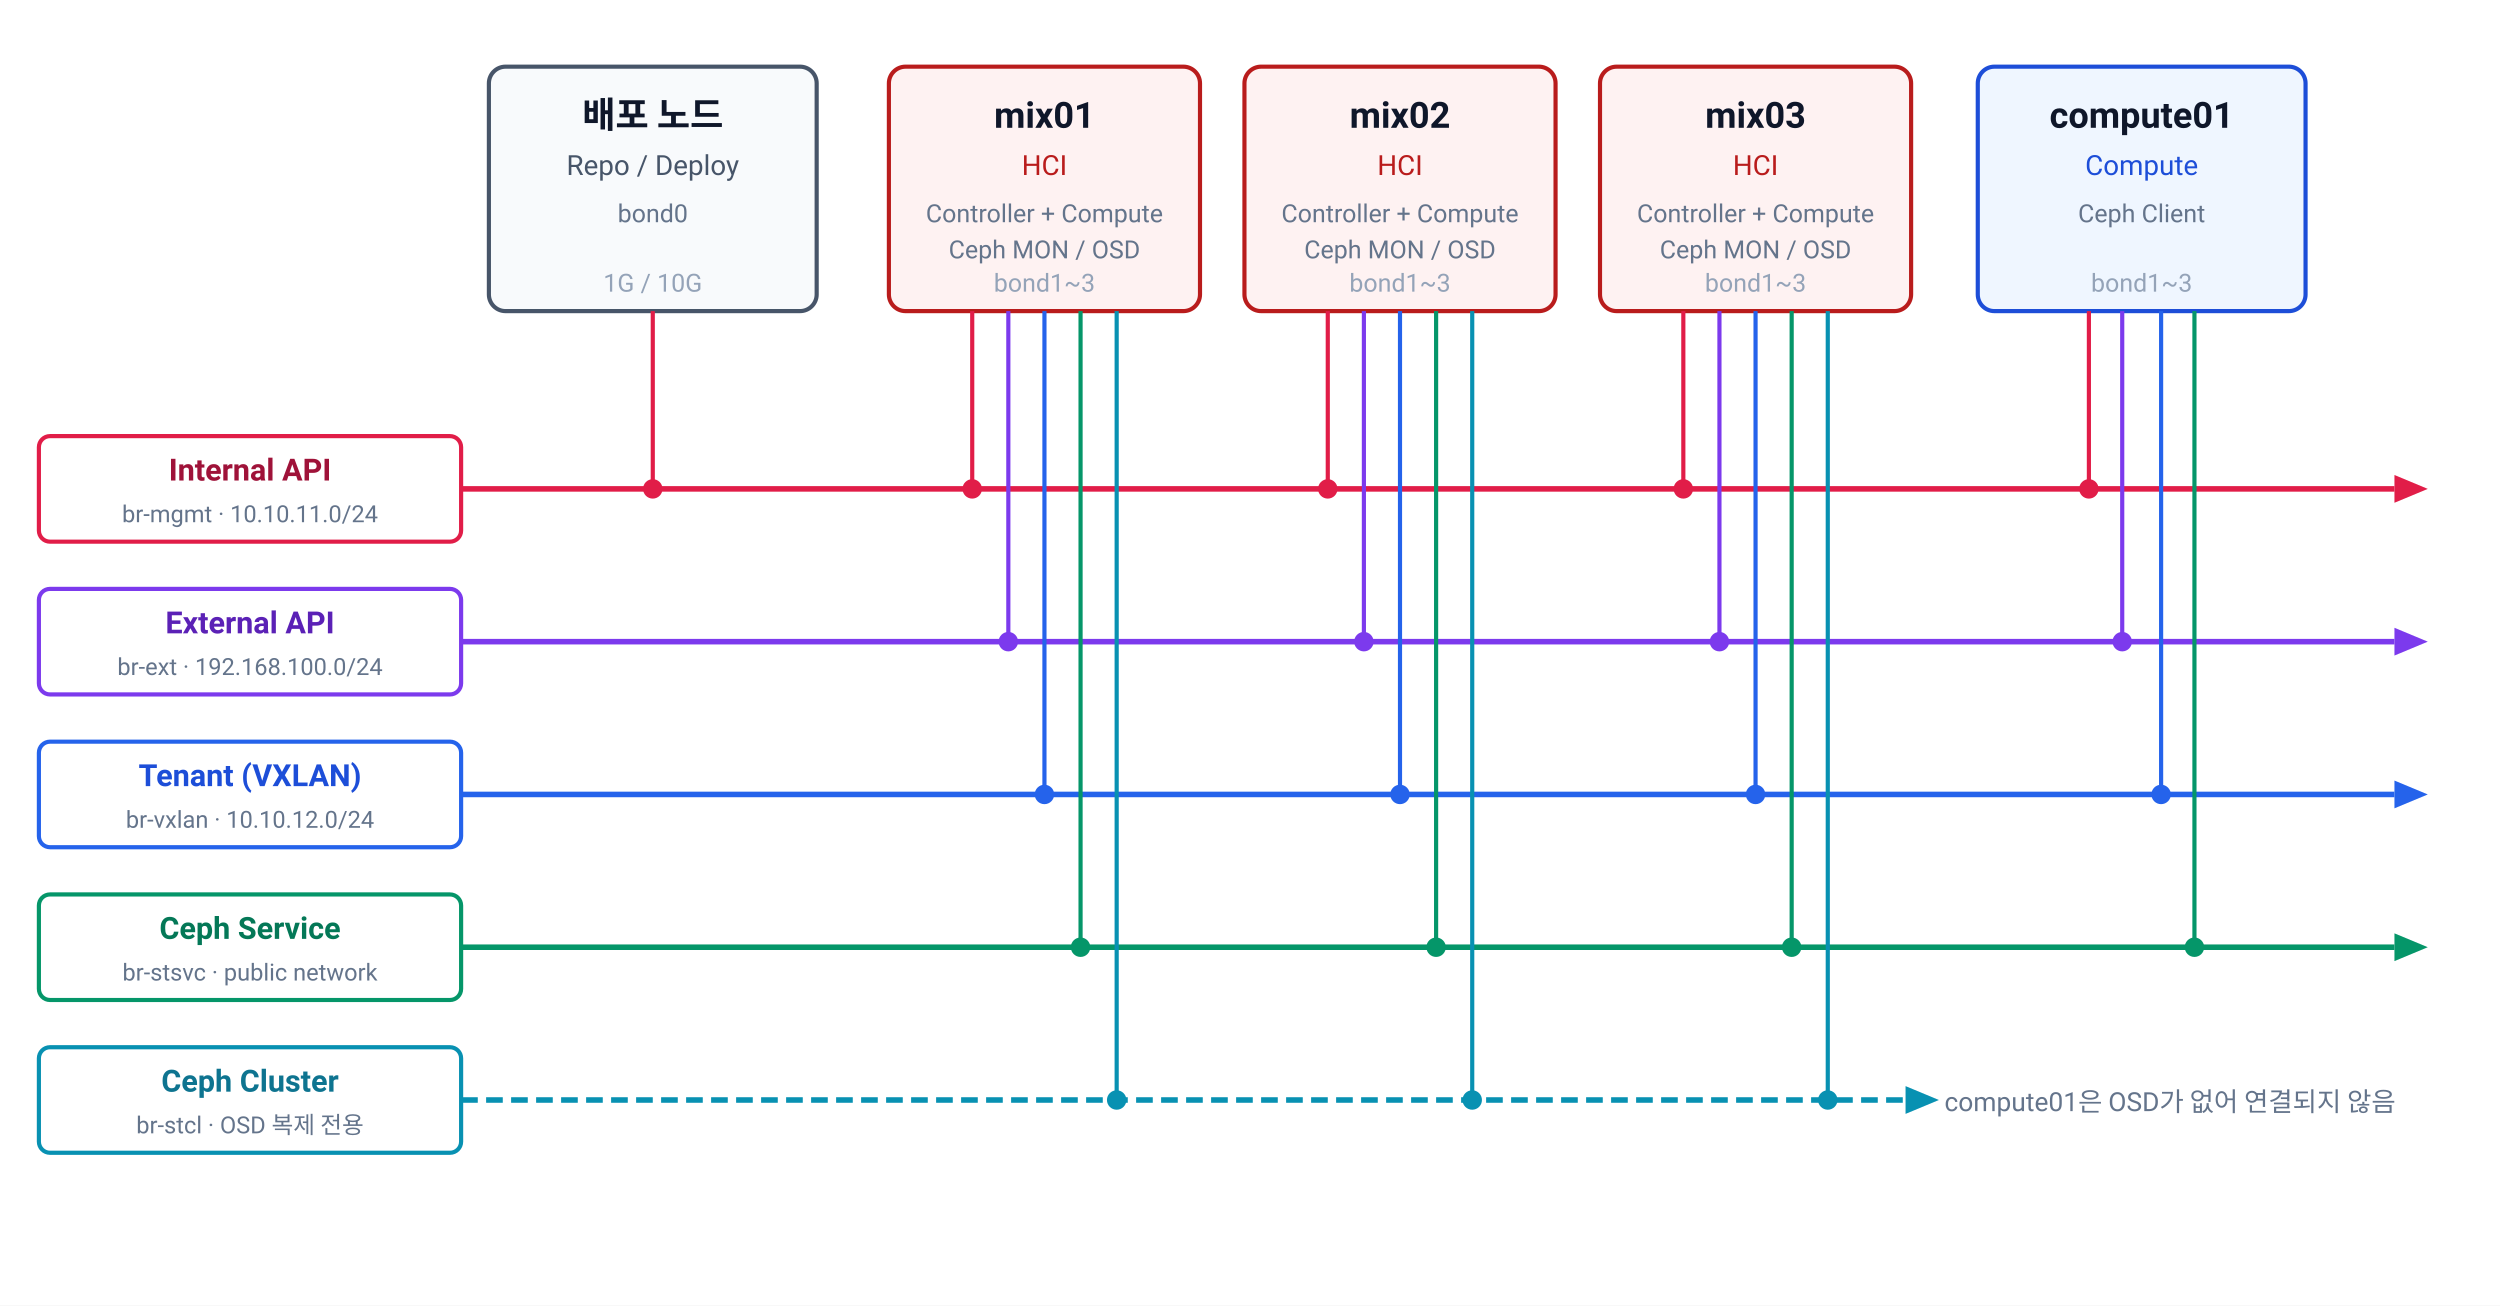
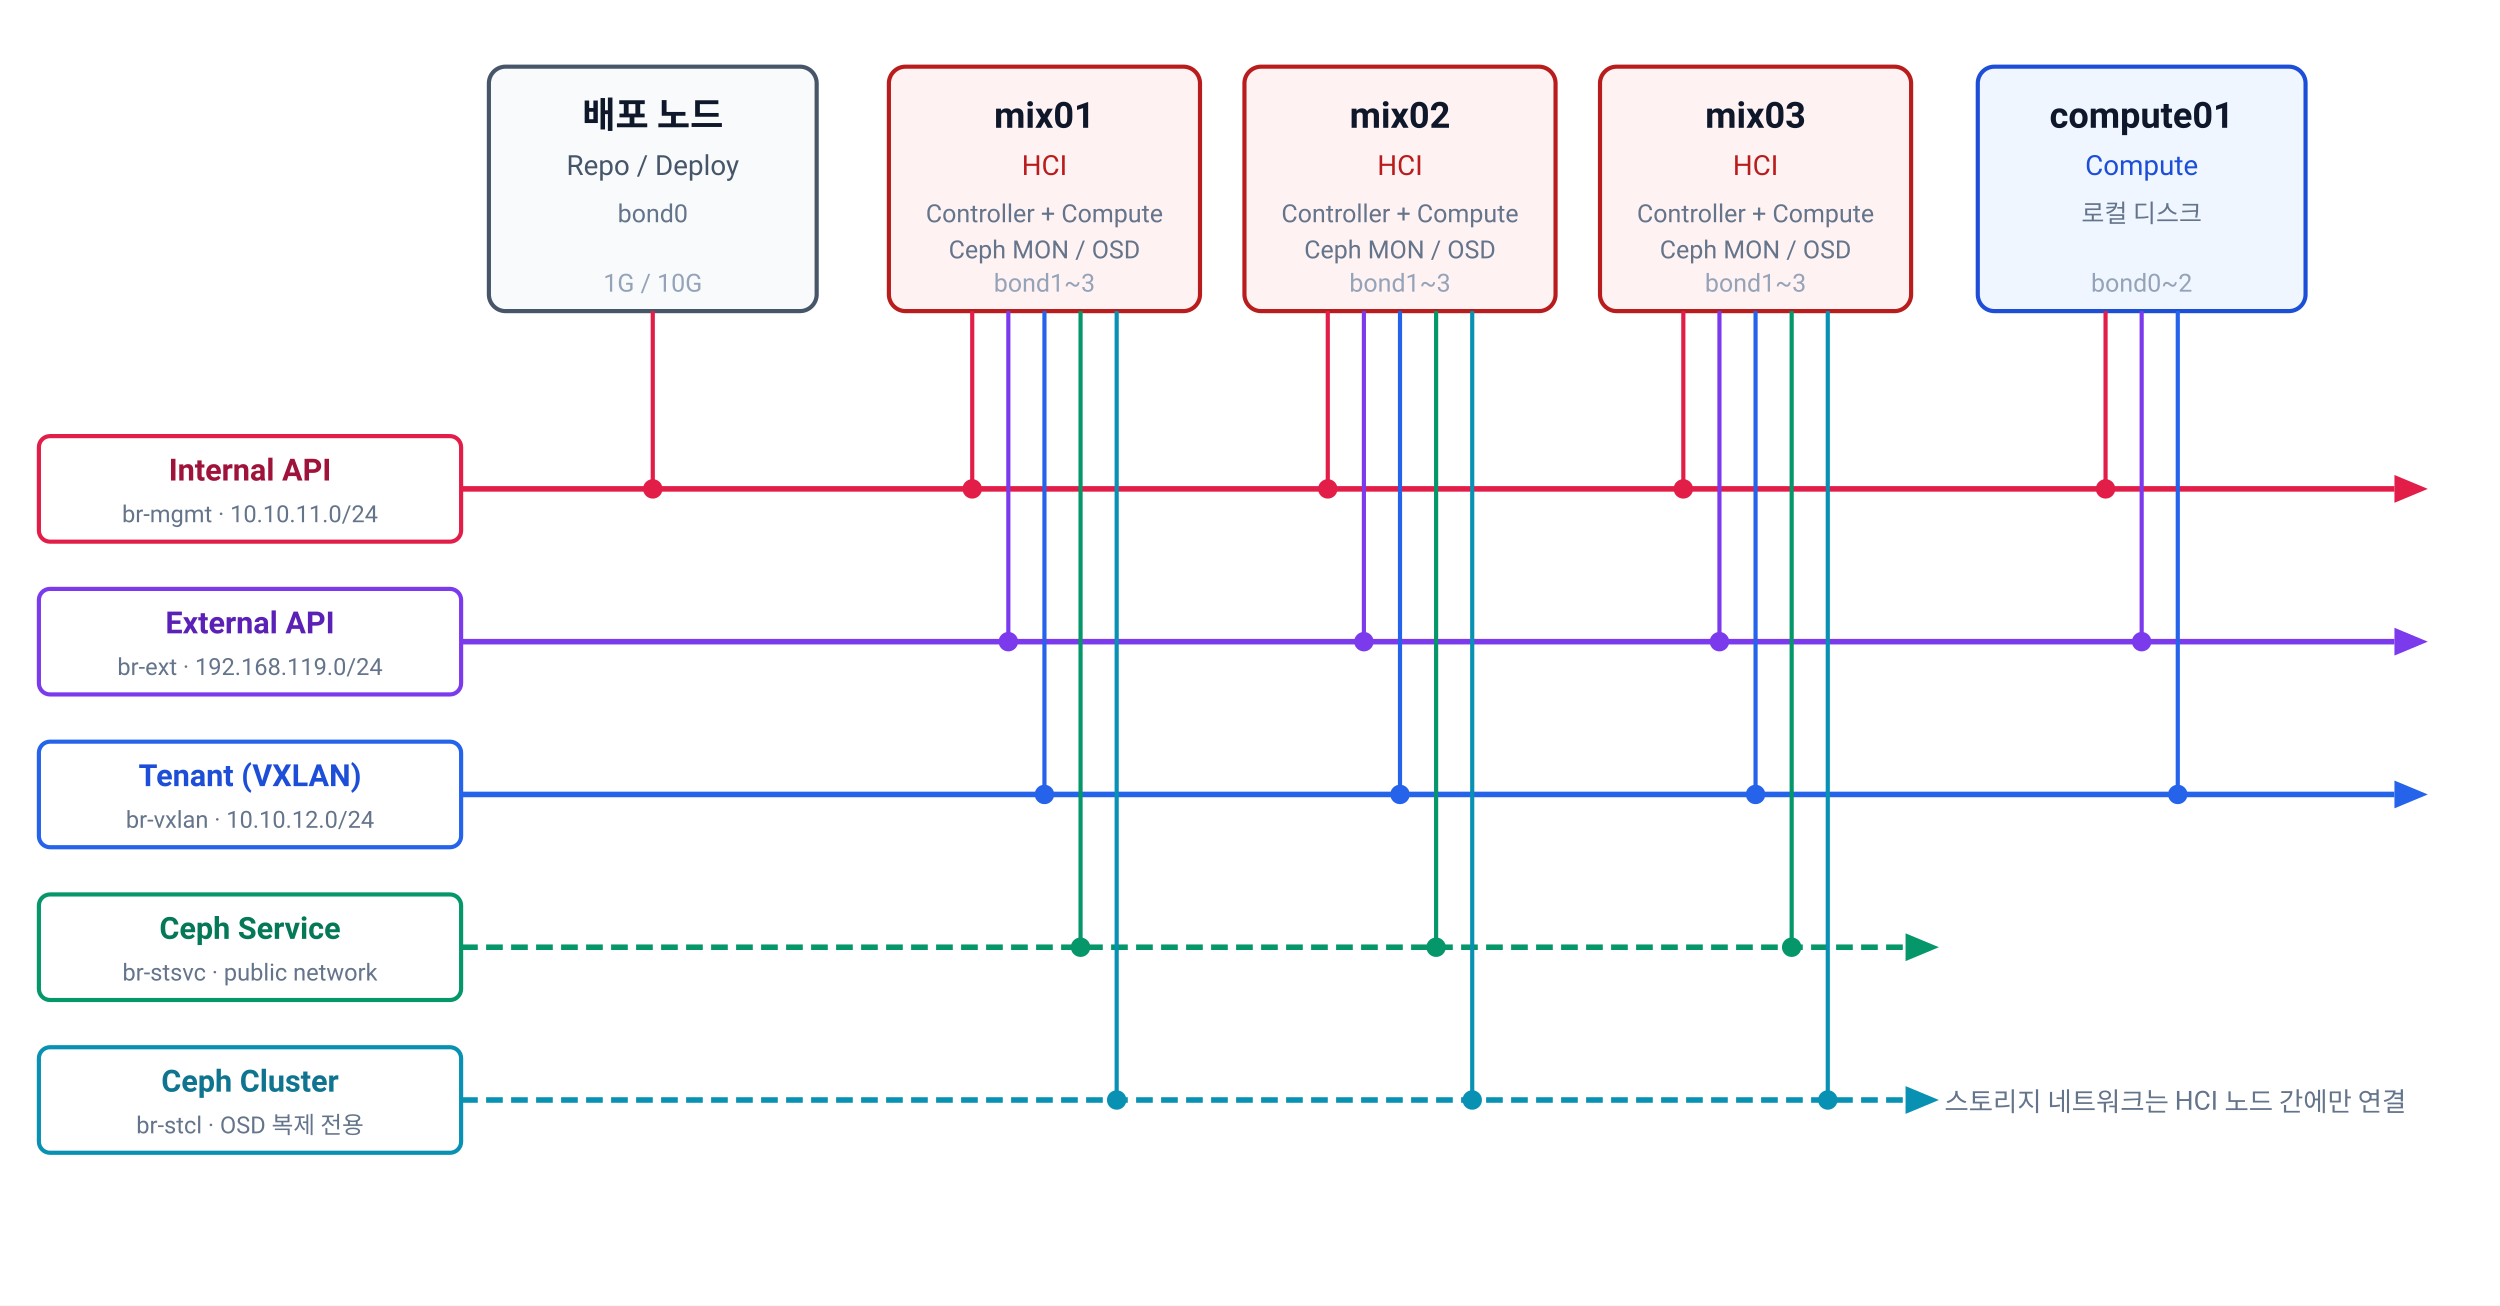
- <svg xmlns="http://www.w3.org/2000/svg" viewBox="0 0 900 470" width="900" height="470" font-family="-apple-system, BlinkMacSystemFont, 'Segoe UI', Roboto, 'Helvetica Neue', Arial, sans-serif">
+ <svg xmlns="http://www.w3.org/2000/svg" viewBox="0 0 900 470" width="900" height="470" font-family="-apple-system, BlinkMacSystemFont, 'Segoe UI', Roboto, Arial, sans-serif">
  <rect x="0" y="0" width="900" height="470" fill="#ffffff" />
  <rect x="176" y="24" width="118" height="88" rx="6" fill="#f8fafc" stroke="#475569" stroke-width="1.5" />
  <text x="235.0" y="46" text-anchor="middle" font-size="13" font-weight="600" fill="#0f172a">배포 노드</text>
  <text x="235.0" y="63" text-anchor="middle" font-size="10" fill="#475569">Repo / Deploy</text>
  <text x="235.0" y="80" text-anchor="middle" font-size="9" fill="#64748b">bond0</text>
  <text x="235.0" y="105" text-anchor="middle" font-size="9" fill="#94a3b8">1G / 10G</text>
  <rect x="320" y="24" width="112" height="88" rx="6" fill="#fef2f2" stroke="#b91c1c" stroke-width="1.5" />
  <text x="376.0" y="46" text-anchor="middle" font-size="13" font-weight="600" fill="#0f172a">mix01</text>
  <text x="376.0" y="63" text-anchor="middle" font-size="10" fill="#b91c1c">HCI</text>
  <text x="376.0" y="80" text-anchor="middle" font-size="9" fill="#64748b">Controller + Compute</text>
  <text x="376.0" y="93" text-anchor="middle" font-size="9" fill="#64748b">Ceph MON / OSD</text>
  <text x="376.0" y="105" text-anchor="middle" font-size="9" fill="#94a3b8">bond1~3</text>
  <rect x="448" y="24" width="112" height="88" rx="6" fill="#fef2f2" stroke="#b91c1c" stroke-width="1.5" />
  <text x="504.0" y="46" text-anchor="middle" font-size="13" font-weight="600" fill="#0f172a">mix02</text>
  <text x="504.0" y="63" text-anchor="middle" font-size="10" fill="#b91c1c">HCI</text>
  <text x="504.0" y="80" text-anchor="middle" font-size="9" fill="#64748b">Controller + Compute</text>
  <text x="504.0" y="93" text-anchor="middle" font-size="9" fill="#64748b">Ceph MON / OSD</text>
  <text x="504.0" y="105" text-anchor="middle" font-size="9" fill="#94a3b8">bond1~3</text>
  <rect x="576" y="24" width="112" height="88" rx="6" fill="#fef2f2" stroke="#b91c1c" stroke-width="1.5" />
  <text x="632.0" y="46" text-anchor="middle" font-size="13" font-weight="600" fill="#0f172a">mix03</text>
  <text x="632.0" y="63" text-anchor="middle" font-size="10" fill="#b91c1c">HCI</text>
  <text x="632.0" y="80" text-anchor="middle" font-size="9" fill="#64748b">Controller + Compute</text>
  <text x="632.0" y="93" text-anchor="middle" font-size="9" fill="#64748b">Ceph MON / OSD</text>
  <text x="632.0" y="105" text-anchor="middle" font-size="9" fill="#94a3b8">bond1~3</text>
  <rect x="712" y="24" width="118" height="88" rx="6" fill="#eff6ff" stroke="#1d4ed8" stroke-width="1.5" />
  <text x="771.0" y="46" text-anchor="middle" font-size="13" font-weight="600" fill="#0f172a">compute01</text>
  <text x="771.0" y="63" text-anchor="middle" font-size="10" fill="#1d4ed8">Compute</text>
-   <text x="771.0" y="80" text-anchor="middle" font-size="9" fill="#64748b">Ceph Client</text>
-   <text x="771.0" y="105" text-anchor="middle" font-size="9" fill="#94a3b8">bond1~3</text>
+   <text x="771.0" y="80" text-anchor="middle" font-size="9" fill="#64748b">로컬 디스크</text>
+   <text x="771.0" y="105" text-anchor="middle" font-size="9" fill="#94a3b8">bond0~2</text>
  <rect x="14" y="157" width="152" height="38" rx="4" fill="#ffffff" stroke="#e11d48" stroke-width="1.5" />
  <text x="90" y="173" text-anchor="middle" font-size="11" font-weight="600" fill="#9f1239">Internal API</text>
  <text x="90" y="188" text-anchor="middle" font-size="8.5" fill="#64748b">br-mgmt · 10.10.11.0/24</text>
  <line x1="166" y1="176" x2="862" y2="176" stroke="#e11d48" stroke-width="2" />
  <polygon points="862,171 874,176 862,181" fill="#e11d48" />
  <rect x="14" y="212" width="152" height="38" rx="4" fill="#ffffff" stroke="#7c3aed" stroke-width="1.5" />
  <text x="90" y="228" text-anchor="middle" font-size="11" font-weight="600" fill="#5b21b6">External API</text>
-   <text x="90" y="243" text-anchor="middle" font-size="8.5" fill="#64748b">br-ext · 192.168.100.0/24</text>
+   <text x="90" y="243" text-anchor="middle" font-size="8.5" fill="#64748b">br-ext · 192.168.119.0/24</text>
  <line x1="166" y1="231" x2="862" y2="231" stroke="#7c3aed" stroke-width="2" />
  <polygon points="862,226 874,231 862,236" fill="#7c3aed" />
  <rect x="14" y="267" width="152" height="38" rx="4" fill="#ffffff" stroke="#2563eb" stroke-width="1.5" />
  <text x="90" y="283" text-anchor="middle" font-size="11" font-weight="600" fill="#1d4ed8">Tenant (VXLAN)</text>
  <text x="90" y="298" text-anchor="middle" font-size="8.5" fill="#64748b">br-vxlan · 10.10.12.0/24</text>
  <line x1="166" y1="286" x2="862" y2="286" stroke="#2563eb" stroke-width="2" />
  <polygon points="862,281 874,286 862,291" fill="#2563eb" />
  <rect x="14" y="322" width="152" height="38" rx="4" fill="#ffffff" stroke="#059669" stroke-width="1.5" />
  <text x="90" y="338" text-anchor="middle" font-size="11" font-weight="600" fill="#047857">Ceph Service</text>
  <text x="90" y="353" text-anchor="middle" font-size="8.5" fill="#64748b">br-stsvc · public network</text>
-   <line x1="166" y1="341" x2="862" y2="341" stroke="#059669" stroke-width="2" />
-   <polygon points="862,336 874,341 862,346" fill="#059669" />
+   <line x1="166" y1="341" x2="686" y2="341" stroke="#059669" stroke-width="2" stroke-dasharray="6 3" />
+   <polygon points="686,336 698,341 686,346" fill="#059669" />
  <rect x="14" y="377" width="152" height="38" rx="4" fill="#ffffff" stroke="#0891b2" stroke-width="1.5" />
  <text x="90" y="393" text-anchor="middle" font-size="11" font-weight="600" fill="#0e7490">Ceph Cluster</text>
  <text x="90" y="408" text-anchor="middle" font-size="8.5" fill="#64748b">br-stcl · OSD 복제 전용</text>
  <line x1="166" y1="396" x2="686" y2="396" stroke="#0891b2" stroke-width="2" stroke-dasharray="6 3" />
  <polygon points="686,391 698,396 686,401" fill="#0891b2" />
  <line x1="235" y1="112" x2="235" y2="176" stroke="#e11d48" stroke-width="1.5" />
  <circle cx="235" cy="176" r="3.5" fill="#e11d48" />
  <line x1="350" y1="112" x2="350" y2="176" stroke="#e11d48" stroke-width="1.5" />
  <circle cx="350" cy="176" r="3.5" fill="#e11d48" />
  <line x1="363" y1="112" x2="363" y2="231" stroke="#7c3aed" stroke-width="1.5" />
  <circle cx="363" cy="231" r="3.5" fill="#7c3aed" />
  <line x1="376" y1="112" x2="376" y2="286" stroke="#2563eb" stroke-width="1.5" />
  <circle cx="376" cy="286" r="3.5" fill="#2563eb" />
  <line x1="389" y1="112" x2="389" y2="341" stroke="#059669" stroke-width="1.5" />
  <circle cx="389" cy="341" r="3.5" fill="#059669" />
  <line x1="402" y1="112" x2="402" y2="396" stroke="#0891b2" stroke-width="1.5" />
  <circle cx="402" cy="396" r="3.5" fill="#0891b2" />
  <line x1="478" y1="112" x2="478" y2="176" stroke="#e11d48" stroke-width="1.5" />
  <circle cx="478" cy="176" r="3.5" fill="#e11d48" />
  <line x1="491" y1="112" x2="491" y2="231" stroke="#7c3aed" stroke-width="1.5" />
  <circle cx="491" cy="231" r="3.5" fill="#7c3aed" />
  <line x1="504" y1="112" x2="504" y2="286" stroke="#2563eb" stroke-width="1.5" />
  <circle cx="504" cy="286" r="3.5" fill="#2563eb" />
  <line x1="517" y1="112" x2="517" y2="341" stroke="#059669" stroke-width="1.5" />
  <circle cx="517" cy="341" r="3.5" fill="#059669" />
  <line x1="530" y1="112" x2="530" y2="396" stroke="#0891b2" stroke-width="1.5" />
  <circle cx="530" cy="396" r="3.5" fill="#0891b2" />
  <line x1="606" y1="112" x2="606" y2="176" stroke="#e11d48" stroke-width="1.5" />
  <circle cx="606" cy="176" r="3.5" fill="#e11d48" />
  <line x1="619" y1="112" x2="619" y2="231" stroke="#7c3aed" stroke-width="1.5" />
  <circle cx="619" cy="231" r="3.5" fill="#7c3aed" />
  <line x1="632" y1="112" x2="632" y2="286" stroke="#2563eb" stroke-width="1.5" />
  <circle cx="632" cy="286" r="3.5" fill="#2563eb" />
  <line x1="645" y1="112" x2="645" y2="341" stroke="#059669" stroke-width="1.5" />
  <circle cx="645" cy="341" r="3.5" fill="#059669" />
  <line x1="658" y1="112" x2="658" y2="396" stroke="#0891b2" stroke-width="1.5" />
  <circle cx="658" cy="396" r="3.5" fill="#0891b2" />
-   <line x1="752" y1="112" x2="752" y2="176" stroke="#e11d48" stroke-width="1.5" />
-   <circle cx="752" cy="176" r="3.5" fill="#e11d48" />
-   <line x1="764" y1="112" x2="764" y2="231" stroke="#7c3aed" stroke-width="1.5" />
-   <circle cx="764" cy="231" r="3.5" fill="#7c3aed" />
-   <line x1="778" y1="112" x2="778" y2="286" stroke="#2563eb" stroke-width="1.5" />
-   <circle cx="778" cy="286" r="3.5" fill="#2563eb" />
-   <line x1="790" y1="112" x2="790" y2="341" stroke="#059669" stroke-width="1.5" />
-   <circle cx="790" cy="341" r="3.5" fill="#059669" />
-   <text x="700" y="400" font-size="9.5" fill="#64748b">compute01은 OSD가 없어 연결되지 않음</text>
+   <line x1="758" y1="112" x2="758" y2="176" stroke="#e11d48" stroke-width="1.5" />
+   <circle cx="758" cy="176" r="3.5" fill="#e11d48" />
+   <line x1="771" y1="112" x2="771" y2="231" stroke="#7c3aed" stroke-width="1.5" />
+   <circle cx="771" cy="231" r="3.5" fill="#7c3aed" />
+   <line x1="784" y1="112" x2="784" y2="286" stroke="#2563eb" stroke-width="1.5" />
+   <circle cx="784" cy="286" r="3.5" fill="#2563eb" />
+   <text x="700" y="400" font-size="9.5" fill="#64748b">스토리지 네트워크는 HCI 노드 간에만 연결</text>
</svg>
